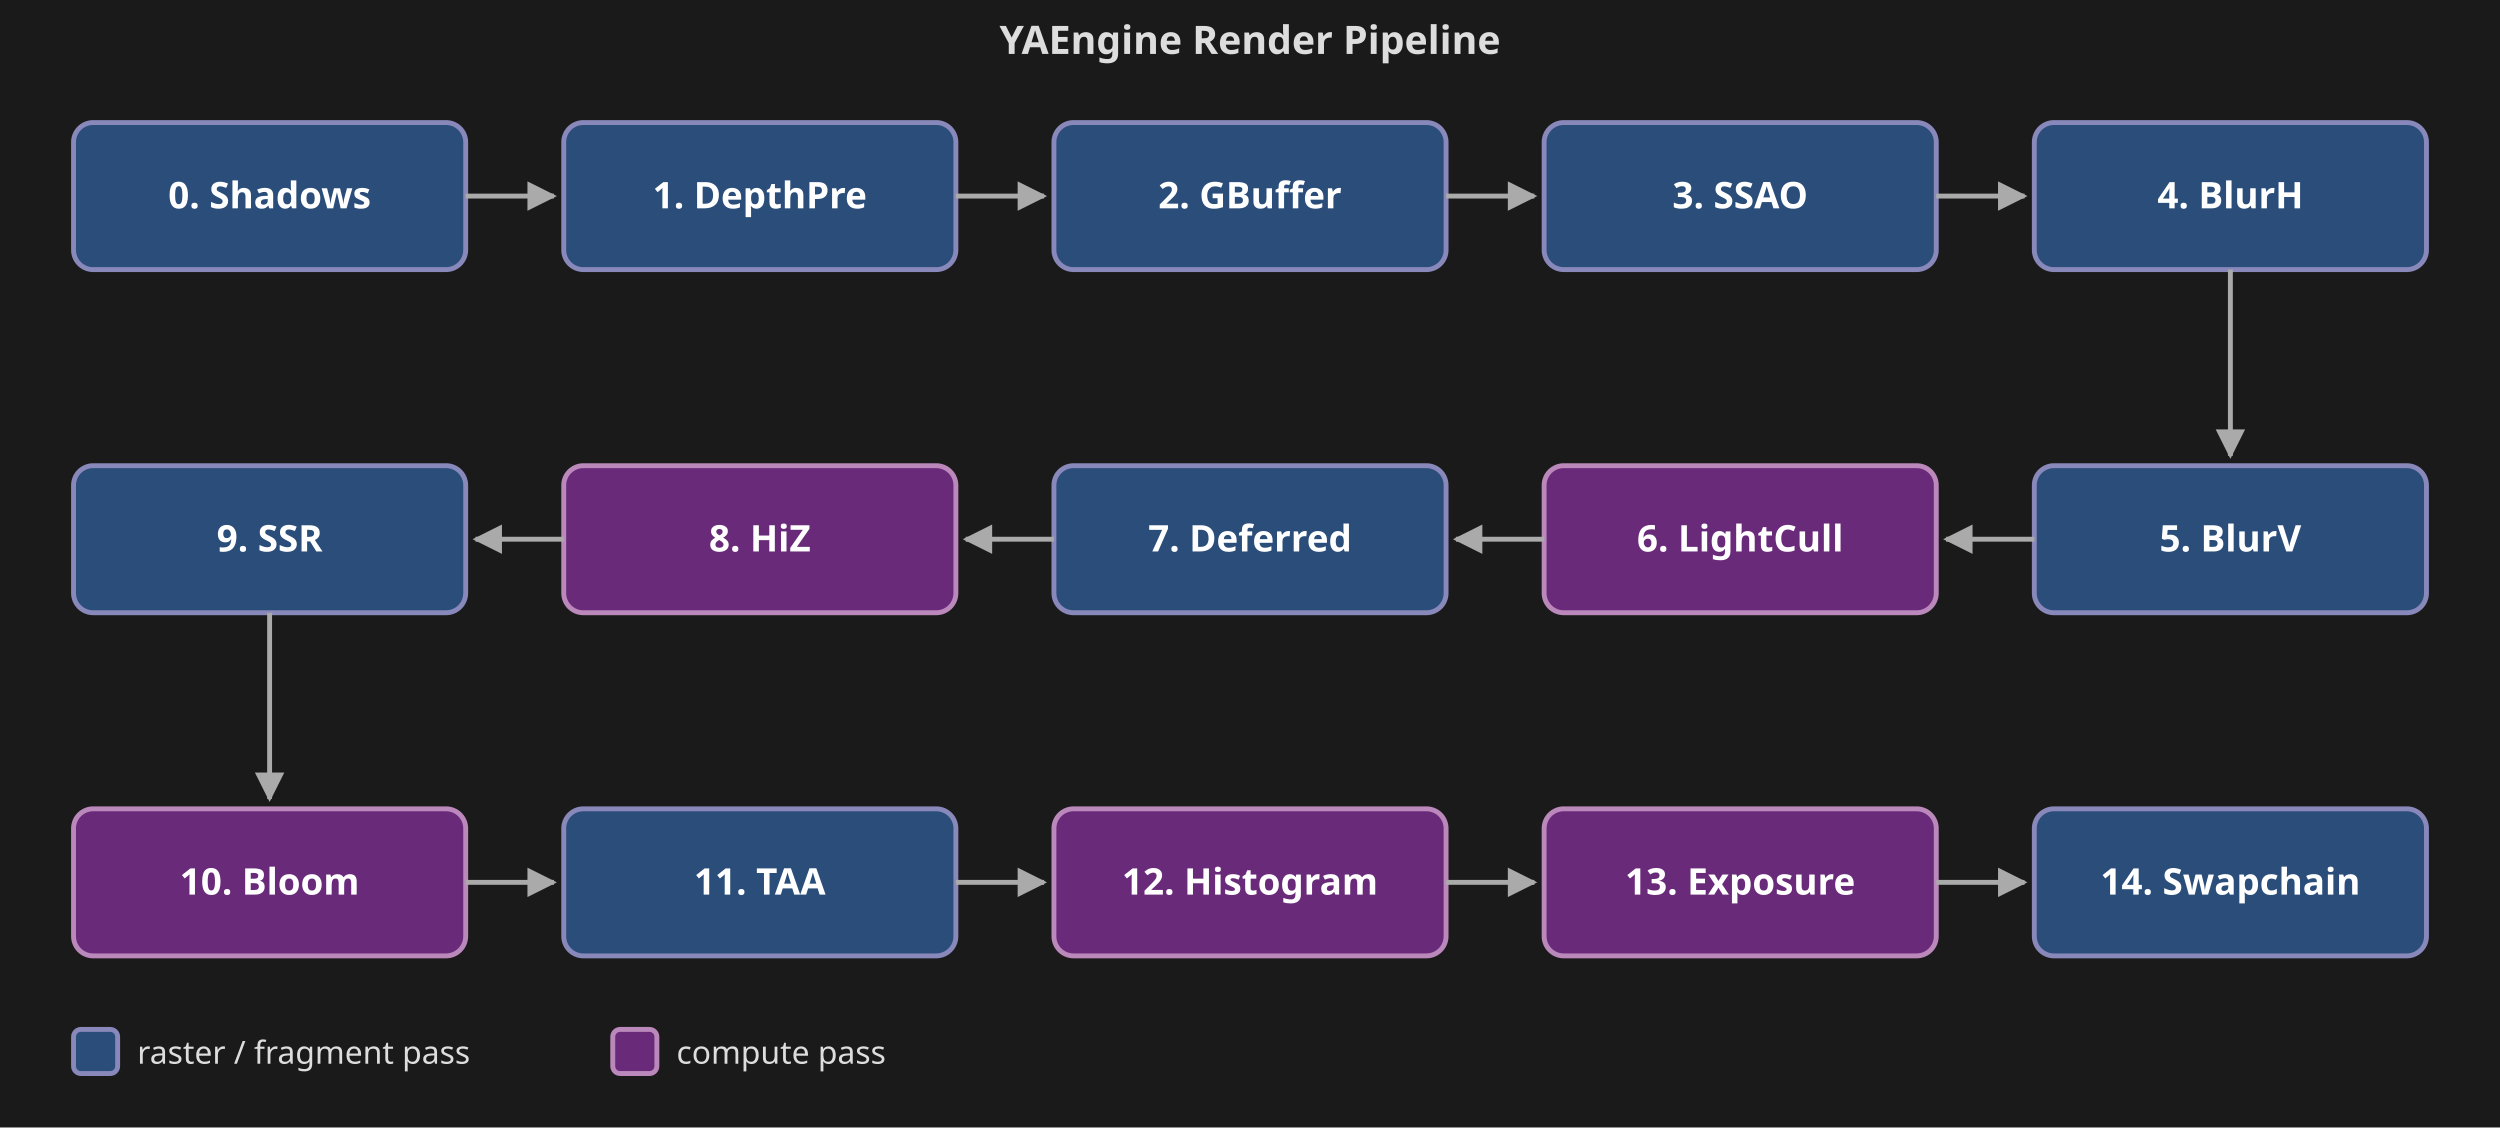
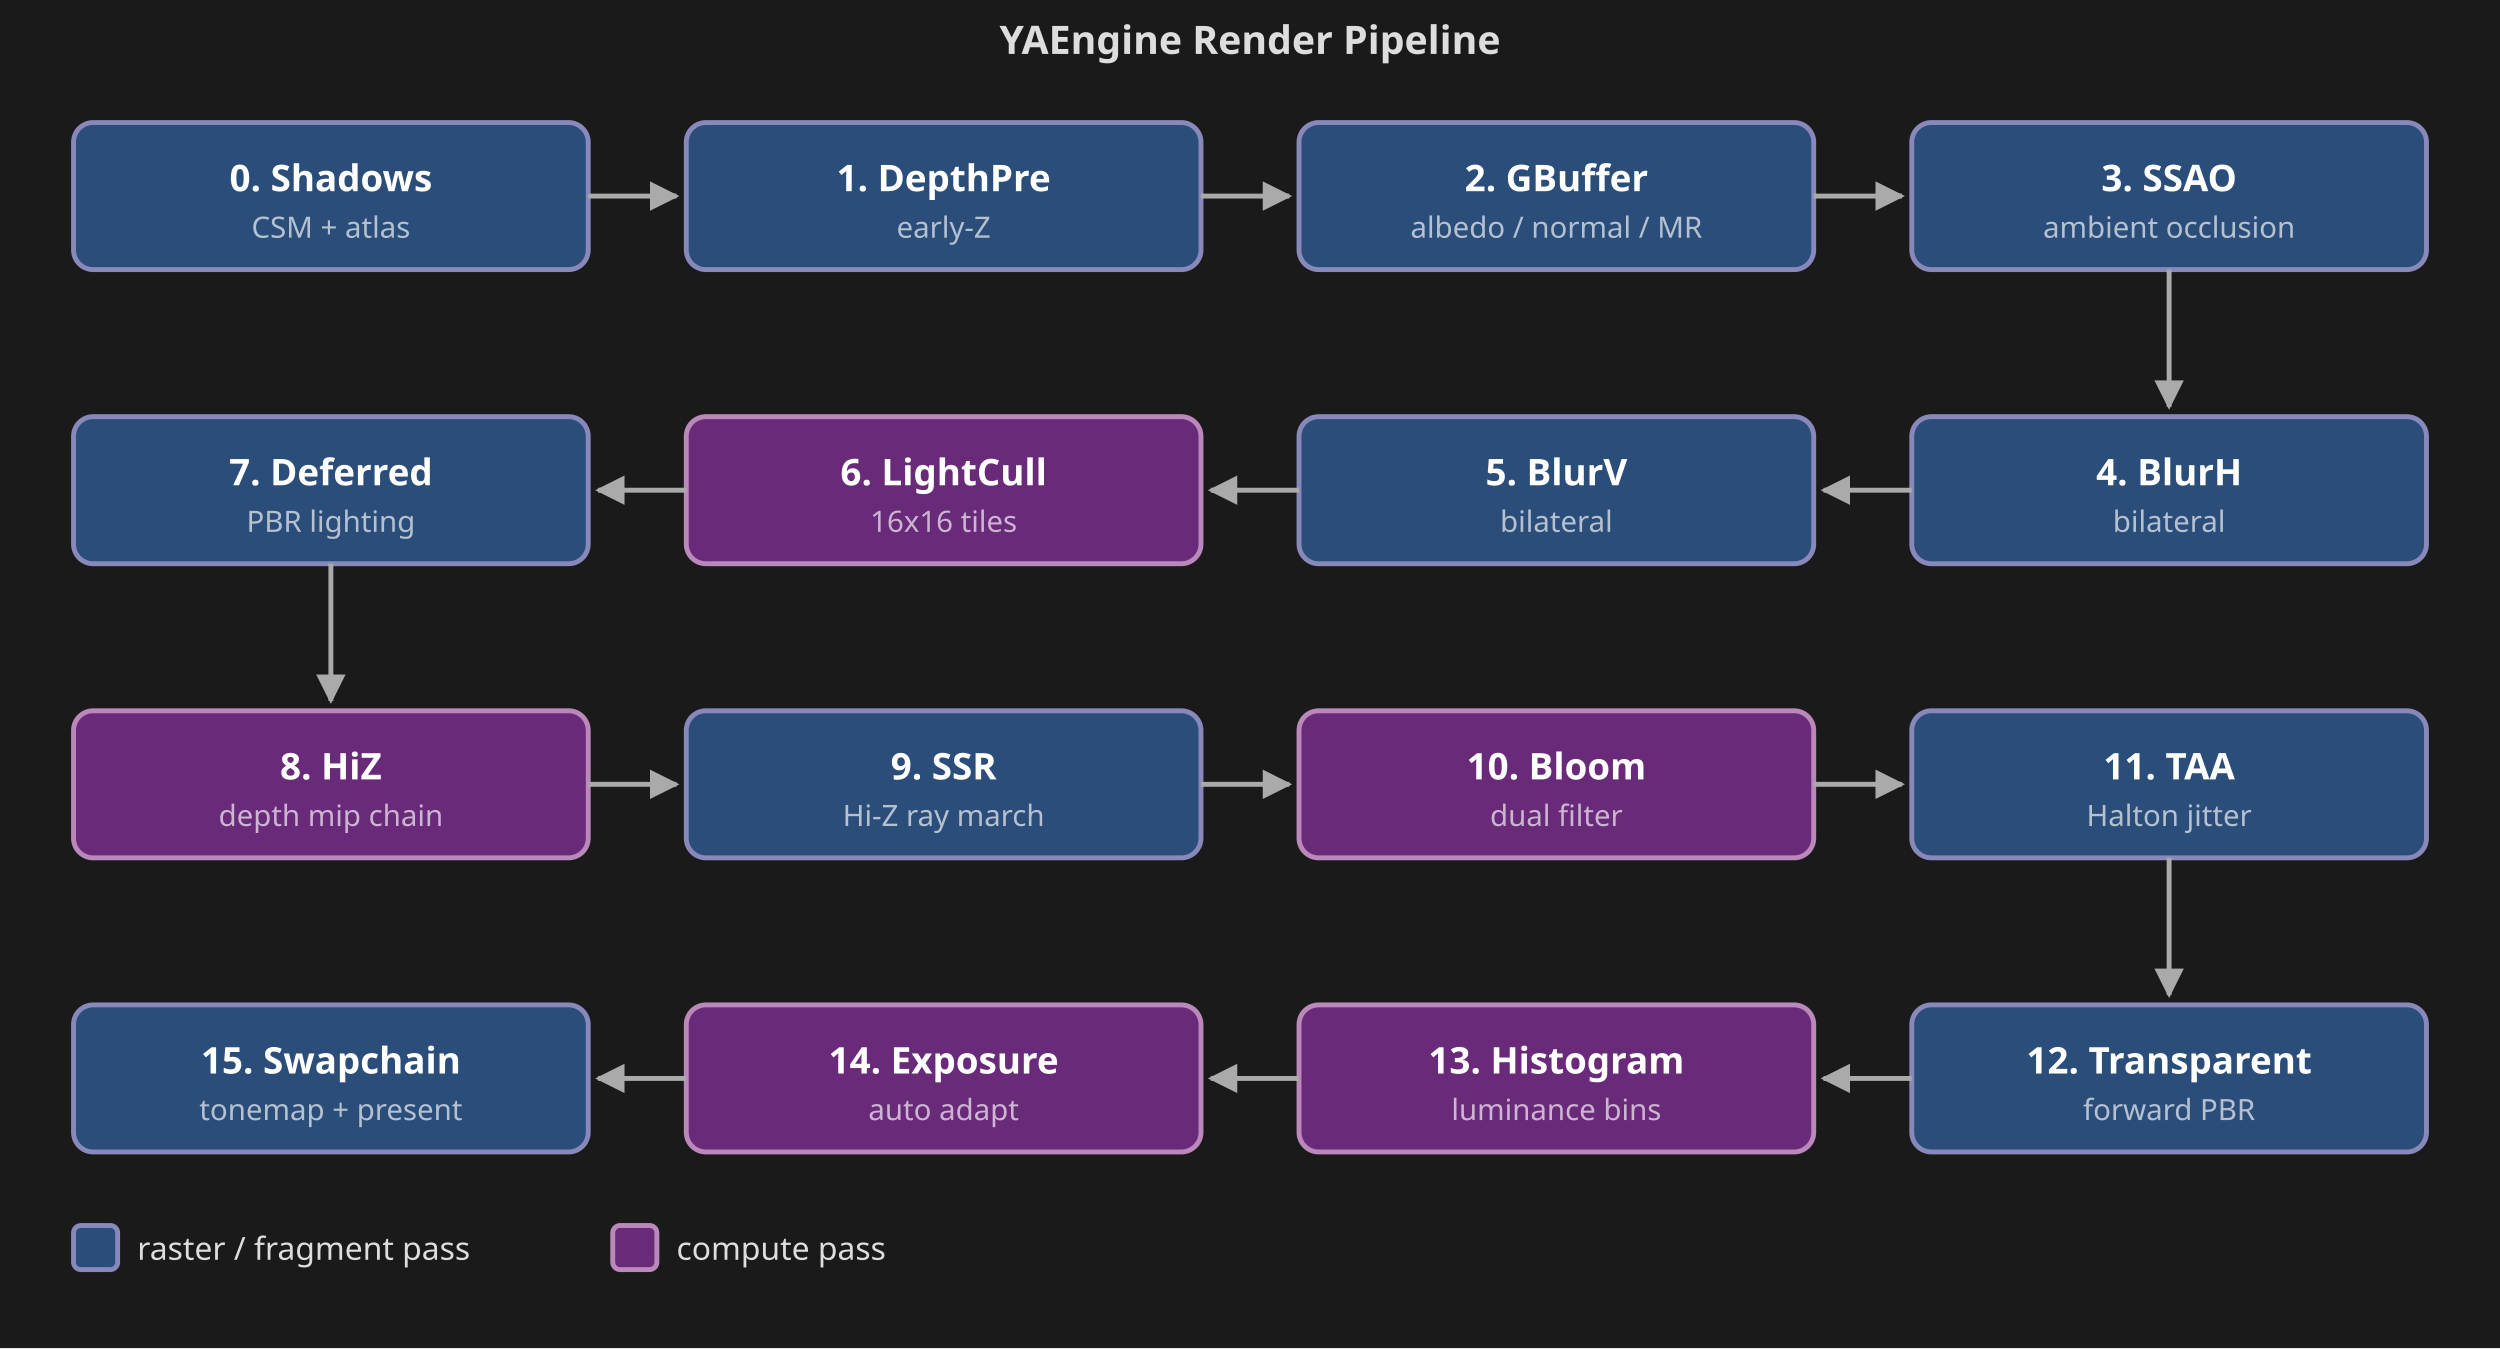
- <svg xmlns="http://www.w3.org/2000/svg" viewBox="0 0 1020 460" font-family="Segoe UI, sans-serif">
+ <svg xmlns="http://www.w3.org/2000/svg" viewBox="0 0 1020 550" font-family="Segoe UI, sans-serif">
  <defs>
    <marker id="arrow" viewBox="0 0 10 10" refX="9" refY="5" markerWidth="6" markerHeight="6" orient="auto-start-reverse">
      <path d="M0,0 L10,5 L0,10 z" fill="#aaa" />
    </marker>
  </defs>
  <rect width="100%" height="100%" fill="#1a1a1a" />
  <text x="510" y="22" text-anchor="middle" fill="#ddd" font-size="16" font-weight="bold">YAEngine Render Pipeline</text>
  <g>
-     <rect x="30" y="50" width="160" height="60" rx="8" fill="#2a4d7a" stroke="#88b" stroke-width="2" />
-     <text x="110" y="85" text-anchor="middle" fill="white" font-size="15" font-weight="bold">0. Shadows</text>
-     <rect x="230" y="50" width="160" height="60" rx="8" fill="#2a4d7a" stroke="#88b" stroke-width="2" />
-     <text x="310" y="85" text-anchor="middle" fill="white" font-size="15" font-weight="bold">1. DepthPre</text>
-     <rect x="430" y="50" width="160" height="60" rx="8" fill="#2a4d7a" stroke="#88b" stroke-width="2" />
-     <text x="510" y="85" text-anchor="middle" fill="white" font-size="15" font-weight="bold">2. GBuffer</text>
-     <rect x="630" y="50" width="160" height="60" rx="8" fill="#2a4d7a" stroke="#88b" stroke-width="2" />
-     <text x="710" y="85" text-anchor="middle" fill="white" font-size="15" font-weight="bold">3. SSAO</text>
-     <rect x="830" y="50" width="160" height="60" rx="8" fill="#2a4d7a" stroke="#88b" stroke-width="2" />
-     <text x="910" y="85" text-anchor="middle" fill="white" font-size="15" font-weight="bold">4. BlurH</text>
+     <rect x="30" y="50" width="210" height="60" rx="8" fill="#2a4d7a" stroke="#88b" stroke-width="2" />
+     <text x="135" y="78" text-anchor="middle" fill="white" font-size="15" font-weight="bold">0. Shadows</text>
+     <text x="135" y="97" text-anchor="middle" fill="white" fill-opacity="0.65" font-size="12">CSM + atlas</text>
+     <rect x="280" y="50" width="210" height="60" rx="8" fill="#2a4d7a" stroke="#88b" stroke-width="2" />
+     <text x="385" y="78" text-anchor="middle" fill="white" font-size="15" font-weight="bold">1. DepthPre</text>
+     <text x="385" y="97" text-anchor="middle" fill="white" fill-opacity="0.65" font-size="12">early-Z</text>
+     <rect x="530" y="50" width="210" height="60" rx="8" fill="#2a4d7a" stroke="#88b" stroke-width="2" />
+     <text x="635" y="78" text-anchor="middle" fill="white" font-size="15" font-weight="bold">2. GBuffer</text>
+     <text x="635" y="97" text-anchor="middle" fill="white" fill-opacity="0.65" font-size="12">albedo / normal / MR</text>
+     <rect x="780" y="50" width="210" height="60" rx="8" fill="#2a4d7a" stroke="#88b" stroke-width="2" />
+     <text x="885" y="78" text-anchor="middle" fill="white" font-size="15" font-weight="bold">3. SSAO</text>
+     <text x="885" y="97" text-anchor="middle" fill="white" fill-opacity="0.65" font-size="12">ambient occlusion</text>
  </g>
  <g>
-     <rect x="830" y="190" width="160" height="60" rx="8" fill="#2a4d7a" stroke="#88b" stroke-width="2" />
-     <text x="910" y="225" text-anchor="middle" fill="white" font-size="15" font-weight="bold">5. BlurV</text>
-     <rect x="630" y="190" width="160" height="60" rx="8" fill="#6a2a7a" stroke="#b8b" stroke-width="2" />
-     <text x="710" y="225" text-anchor="middle" fill="white" font-size="15" font-weight="bold">6. LightCull</text>
-     <rect x="430" y="190" width="160" height="60" rx="8" fill="#2a4d7a" stroke="#88b" stroke-width="2" />
-     <text x="510" y="225" text-anchor="middle" fill="white" font-size="15" font-weight="bold">7. Deferred</text>
-     <rect x="230" y="190" width="160" height="60" rx="8" fill="#6a2a7a" stroke="#b8b" stroke-width="2" />
-     <text x="310" y="225" text-anchor="middle" fill="white" font-size="15" font-weight="bold">8. HiZ</text>
-     <rect x="30" y="190" width="160" height="60" rx="8" fill="#2a4d7a" stroke="#88b" stroke-width="2" />
-     <text x="110" y="225" text-anchor="middle" fill="white" font-size="15" font-weight="bold">9. SSR</text>
+     <rect x="780" y="170" width="210" height="60" rx="8" fill="#2a4d7a" stroke="#88b" stroke-width="2" />
+     <text x="885" y="198" text-anchor="middle" fill="white" font-size="15" font-weight="bold">4. BlurH</text>
+     <text x="885" y="217" text-anchor="middle" fill="white" fill-opacity="0.65" font-size="12">bilateral</text>
+     <rect x="530" y="170" width="210" height="60" rx="8" fill="#2a4d7a" stroke="#88b" stroke-width="2" />
+     <text x="635" y="198" text-anchor="middle" fill="white" font-size="15" font-weight="bold">5. BlurV</text>
+     <text x="635" y="217" text-anchor="middle" fill="white" fill-opacity="0.65" font-size="12">bilateral</text>
+     <rect x="280" y="170" width="210" height="60" rx="8" fill="#6a2a7a" stroke="#b8b" stroke-width="2" />
+     <text x="385" y="198" text-anchor="middle" fill="white" font-size="15" font-weight="bold">6. LightCull</text>
+     <text x="385" y="217" text-anchor="middle" fill="white" fill-opacity="0.65" font-size="12">16x16 tiles</text>
+     <rect x="30" y="170" width="210" height="60" rx="8" fill="#2a4d7a" stroke="#88b" stroke-width="2" />
+     <text x="135" y="198" text-anchor="middle" fill="white" font-size="15" font-weight="bold">7. Deferred</text>
+     <text x="135" y="217" text-anchor="middle" fill="white" fill-opacity="0.65" font-size="12">PBR lighting</text>
  </g>
  <g>
-     <rect x="30" y="330" width="160" height="60" rx="8" fill="#6a2a7a" stroke="#b8b" stroke-width="2" />
-     <text x="110" y="365" text-anchor="middle" fill="white" font-size="15" font-weight="bold">10. Bloom</text>
-     <rect x="230" y="330" width="160" height="60" rx="8" fill="#2a4d7a" stroke="#88b" stroke-width="2" />
-     <text x="310" y="365" text-anchor="middle" fill="white" font-size="15" font-weight="bold">11. TAA</text>
-     <rect x="430" y="330" width="160" height="60" rx="8" fill="#6a2a7a" stroke="#b8b" stroke-width="2" />
-     <text x="510" y="365" text-anchor="middle" fill="white" font-size="15" font-weight="bold">12. Histogram</text>
-     <rect x="630" y="330" width="160" height="60" rx="8" fill="#6a2a7a" stroke="#b8b" stroke-width="2" />
-     <text x="710" y="365" text-anchor="middle" fill="white" font-size="15" font-weight="bold">13. Exposure</text>
-     <rect x="830" y="330" width="160" height="60" rx="8" fill="#2a4d7a" stroke="#88b" stroke-width="2" />
-     <text x="910" y="365" text-anchor="middle" fill="white" font-size="15" font-weight="bold">14. Swapchain</text>
+     <rect x="30" y="290" width="210" height="60" rx="8" fill="#6a2a7a" stroke="#b8b" stroke-width="2" />
+     <text x="135" y="318" text-anchor="middle" fill="white" font-size="15" font-weight="bold">8. HiZ</text>
+     <text x="135" y="337" text-anchor="middle" fill="white" fill-opacity="0.65" font-size="12">depth mip chain</text>
+     <rect x="280" y="290" width="210" height="60" rx="8" fill="#2a4d7a" stroke="#88b" stroke-width="2" />
+     <text x="385" y="318" text-anchor="middle" fill="white" font-size="15" font-weight="bold">9. SSR</text>
+     <text x="385" y="337" text-anchor="middle" fill="white" fill-opacity="0.65" font-size="12">Hi-Z ray march</text>
+     <rect x="530" y="290" width="210" height="60" rx="8" fill="#6a2a7a" stroke="#b8b" stroke-width="2" />
+     <text x="635" y="318" text-anchor="middle" fill="white" font-size="15" font-weight="bold">10. Bloom</text>
+     <text x="635" y="337" text-anchor="middle" fill="white" fill-opacity="0.65" font-size="12">dual filter</text>
+     <rect x="780" y="290" width="210" height="60" rx="8" fill="#2a4d7a" stroke="#88b" stroke-width="2" />
+     <text x="885" y="318" text-anchor="middle" fill="white" font-size="15" font-weight="bold">11. TAA</text>
+     <text x="885" y="337" text-anchor="middle" fill="white" fill-opacity="0.65" font-size="12">Halton jitter</text>
  </g>
-   <line x1="190" y1="80" x2="226" y2="80" stroke="#aaa" stroke-width="2" marker-end="url(#arrow)" />
-   <line x1="390" y1="80" x2="426" y2="80" stroke="#aaa" stroke-width="2" marker-end="url(#arrow)" />
-   <line x1="590" y1="80" x2="626" y2="80" stroke="#aaa" stroke-width="2" marker-end="url(#arrow)" />
-   <line x1="790" y1="80" x2="826" y2="80" stroke="#aaa" stroke-width="2" marker-end="url(#arrow)" />
-   <line x1="910" y1="110" x2="910" y2="186" stroke="#aaa" stroke-width="2" marker-end="url(#arrow)" />
-   <line x1="830" y1="220" x2="794" y2="220" stroke="#aaa" stroke-width="2" marker-end="url(#arrow)" />
-   <line x1="630" y1="220" x2="594" y2="220" stroke="#aaa" stroke-width="2" marker-end="url(#arrow)" />
-   <line x1="430" y1="220" x2="394" y2="220" stroke="#aaa" stroke-width="2" marker-end="url(#arrow)" />
-   <line x1="230" y1="220" x2="194" y2="220" stroke="#aaa" stroke-width="2" marker-end="url(#arrow)" />
-   <line x1="110" y1="250" x2="110" y2="326" stroke="#aaa" stroke-width="2" marker-end="url(#arrow)" />
-   <line x1="190" y1="360" x2="226" y2="360" stroke="#aaa" stroke-width="2" marker-end="url(#arrow)" />
-   <line x1="390" y1="360" x2="426" y2="360" stroke="#aaa" stroke-width="2" marker-end="url(#arrow)" />
-   <line x1="590" y1="360" x2="626" y2="360" stroke="#aaa" stroke-width="2" marker-end="url(#arrow)" />
-   <line x1="790" y1="360" x2="826" y2="360" stroke="#aaa" stroke-width="2" marker-end="url(#arrow)" />
-   <g transform="translate(30, 420)">
+   <g>
+     <rect x="780" y="410" width="210" height="60" rx="8" fill="#2a4d7a" stroke="#88b" stroke-width="2" />
+     <text x="885" y="438" text-anchor="middle" fill="white" font-size="15" font-weight="bold">12. Transparent</text>
+     <text x="885" y="457" text-anchor="middle" fill="white" fill-opacity="0.65" font-size="12">forward PBR</text>
+     <rect x="530" y="410" width="210" height="60" rx="8" fill="#6a2a7a" stroke="#b8b" stroke-width="2" />
+     <text x="635" y="438" text-anchor="middle" fill="white" font-size="15" font-weight="bold">13. Histogram</text>
+     <text x="635" y="457" text-anchor="middle" fill="white" fill-opacity="0.65" font-size="12">luminance bins</text>
+     <rect x="280" y="410" width="210" height="60" rx="8" fill="#6a2a7a" stroke="#b8b" stroke-width="2" />
+     <text x="385" y="438" text-anchor="middle" fill="white" font-size="15" font-weight="bold">14. Exposure</text>
+     <text x="385" y="457" text-anchor="middle" fill="white" fill-opacity="0.65" font-size="12">auto adapt</text>
+     <rect x="30" y="410" width="210" height="60" rx="8" fill="#2a4d7a" stroke="#88b" stroke-width="2" />
+     <text x="135" y="438" text-anchor="middle" fill="white" font-size="15" font-weight="bold">15. Swapchain</text>
+     <text x="135" y="457" text-anchor="middle" fill="white" fill-opacity="0.65" font-size="12">tonemap + present</text>
+   </g>
+   <line x1="240" y1="80" x2="276" y2="80" stroke="#aaa" stroke-width="2" marker-end="url(#arrow)" />
+   <line x1="490" y1="80" x2="526" y2="80" stroke="#aaa" stroke-width="2" marker-end="url(#arrow)" />
+   <line x1="740" y1="80" x2="776" y2="80" stroke="#aaa" stroke-width="2" marker-end="url(#arrow)" />
+   <line x1="885" y1="110" x2="885" y2="166" stroke="#aaa" stroke-width="2" marker-end="url(#arrow)" />
+   <line x1="780" y1="200" x2="744" y2="200" stroke="#aaa" stroke-width="2" marker-end="url(#arrow)" />
+   <line x1="530" y1="200" x2="494" y2="200" stroke="#aaa" stroke-width="2" marker-end="url(#arrow)" />
+   <line x1="280" y1="200" x2="244" y2="200" stroke="#aaa" stroke-width="2" marker-end="url(#arrow)" />
+   <line x1="135" y1="230" x2="135" y2="286" stroke="#aaa" stroke-width="2" marker-end="url(#arrow)" />
+   <line x1="240" y1="320" x2="276" y2="320" stroke="#aaa" stroke-width="2" marker-end="url(#arrow)" />
+   <line x1="490" y1="320" x2="526" y2="320" stroke="#aaa" stroke-width="2" marker-end="url(#arrow)" />
+   <line x1="740" y1="320" x2="776" y2="320" stroke="#aaa" stroke-width="2" marker-end="url(#arrow)" />
+   <line x1="885" y1="350" x2="885" y2="406" stroke="#aaa" stroke-width="2" marker-end="url(#arrow)" />
+   <line x1="780" y1="440" x2="744" y2="440" stroke="#aaa" stroke-width="2" marker-end="url(#arrow)" />
+   <line x1="530" y1="440" x2="494" y2="440" stroke="#aaa" stroke-width="2" marker-end="url(#arrow)" />
+   <line x1="280" y1="440" x2="244" y2="440" stroke="#aaa" stroke-width="2" marker-end="url(#arrow)" />
+   <g transform="translate(30, 500)">
    <rect x="0" y="0" width="18" height="18" rx="3" fill="#2a4d7a" stroke="#88b" stroke-width="2" />
    <text x="26" y="14" fill="#ddd" font-size="13">raster / fragment pass</text>
    <rect x="220" y="0" width="18" height="18" rx="3" fill="#6a2a7a" stroke="#b8b" stroke-width="2" />
    <text x="246" y="14" fill="#ddd" font-size="13">compute pass</text>
  </g>
</svg>
